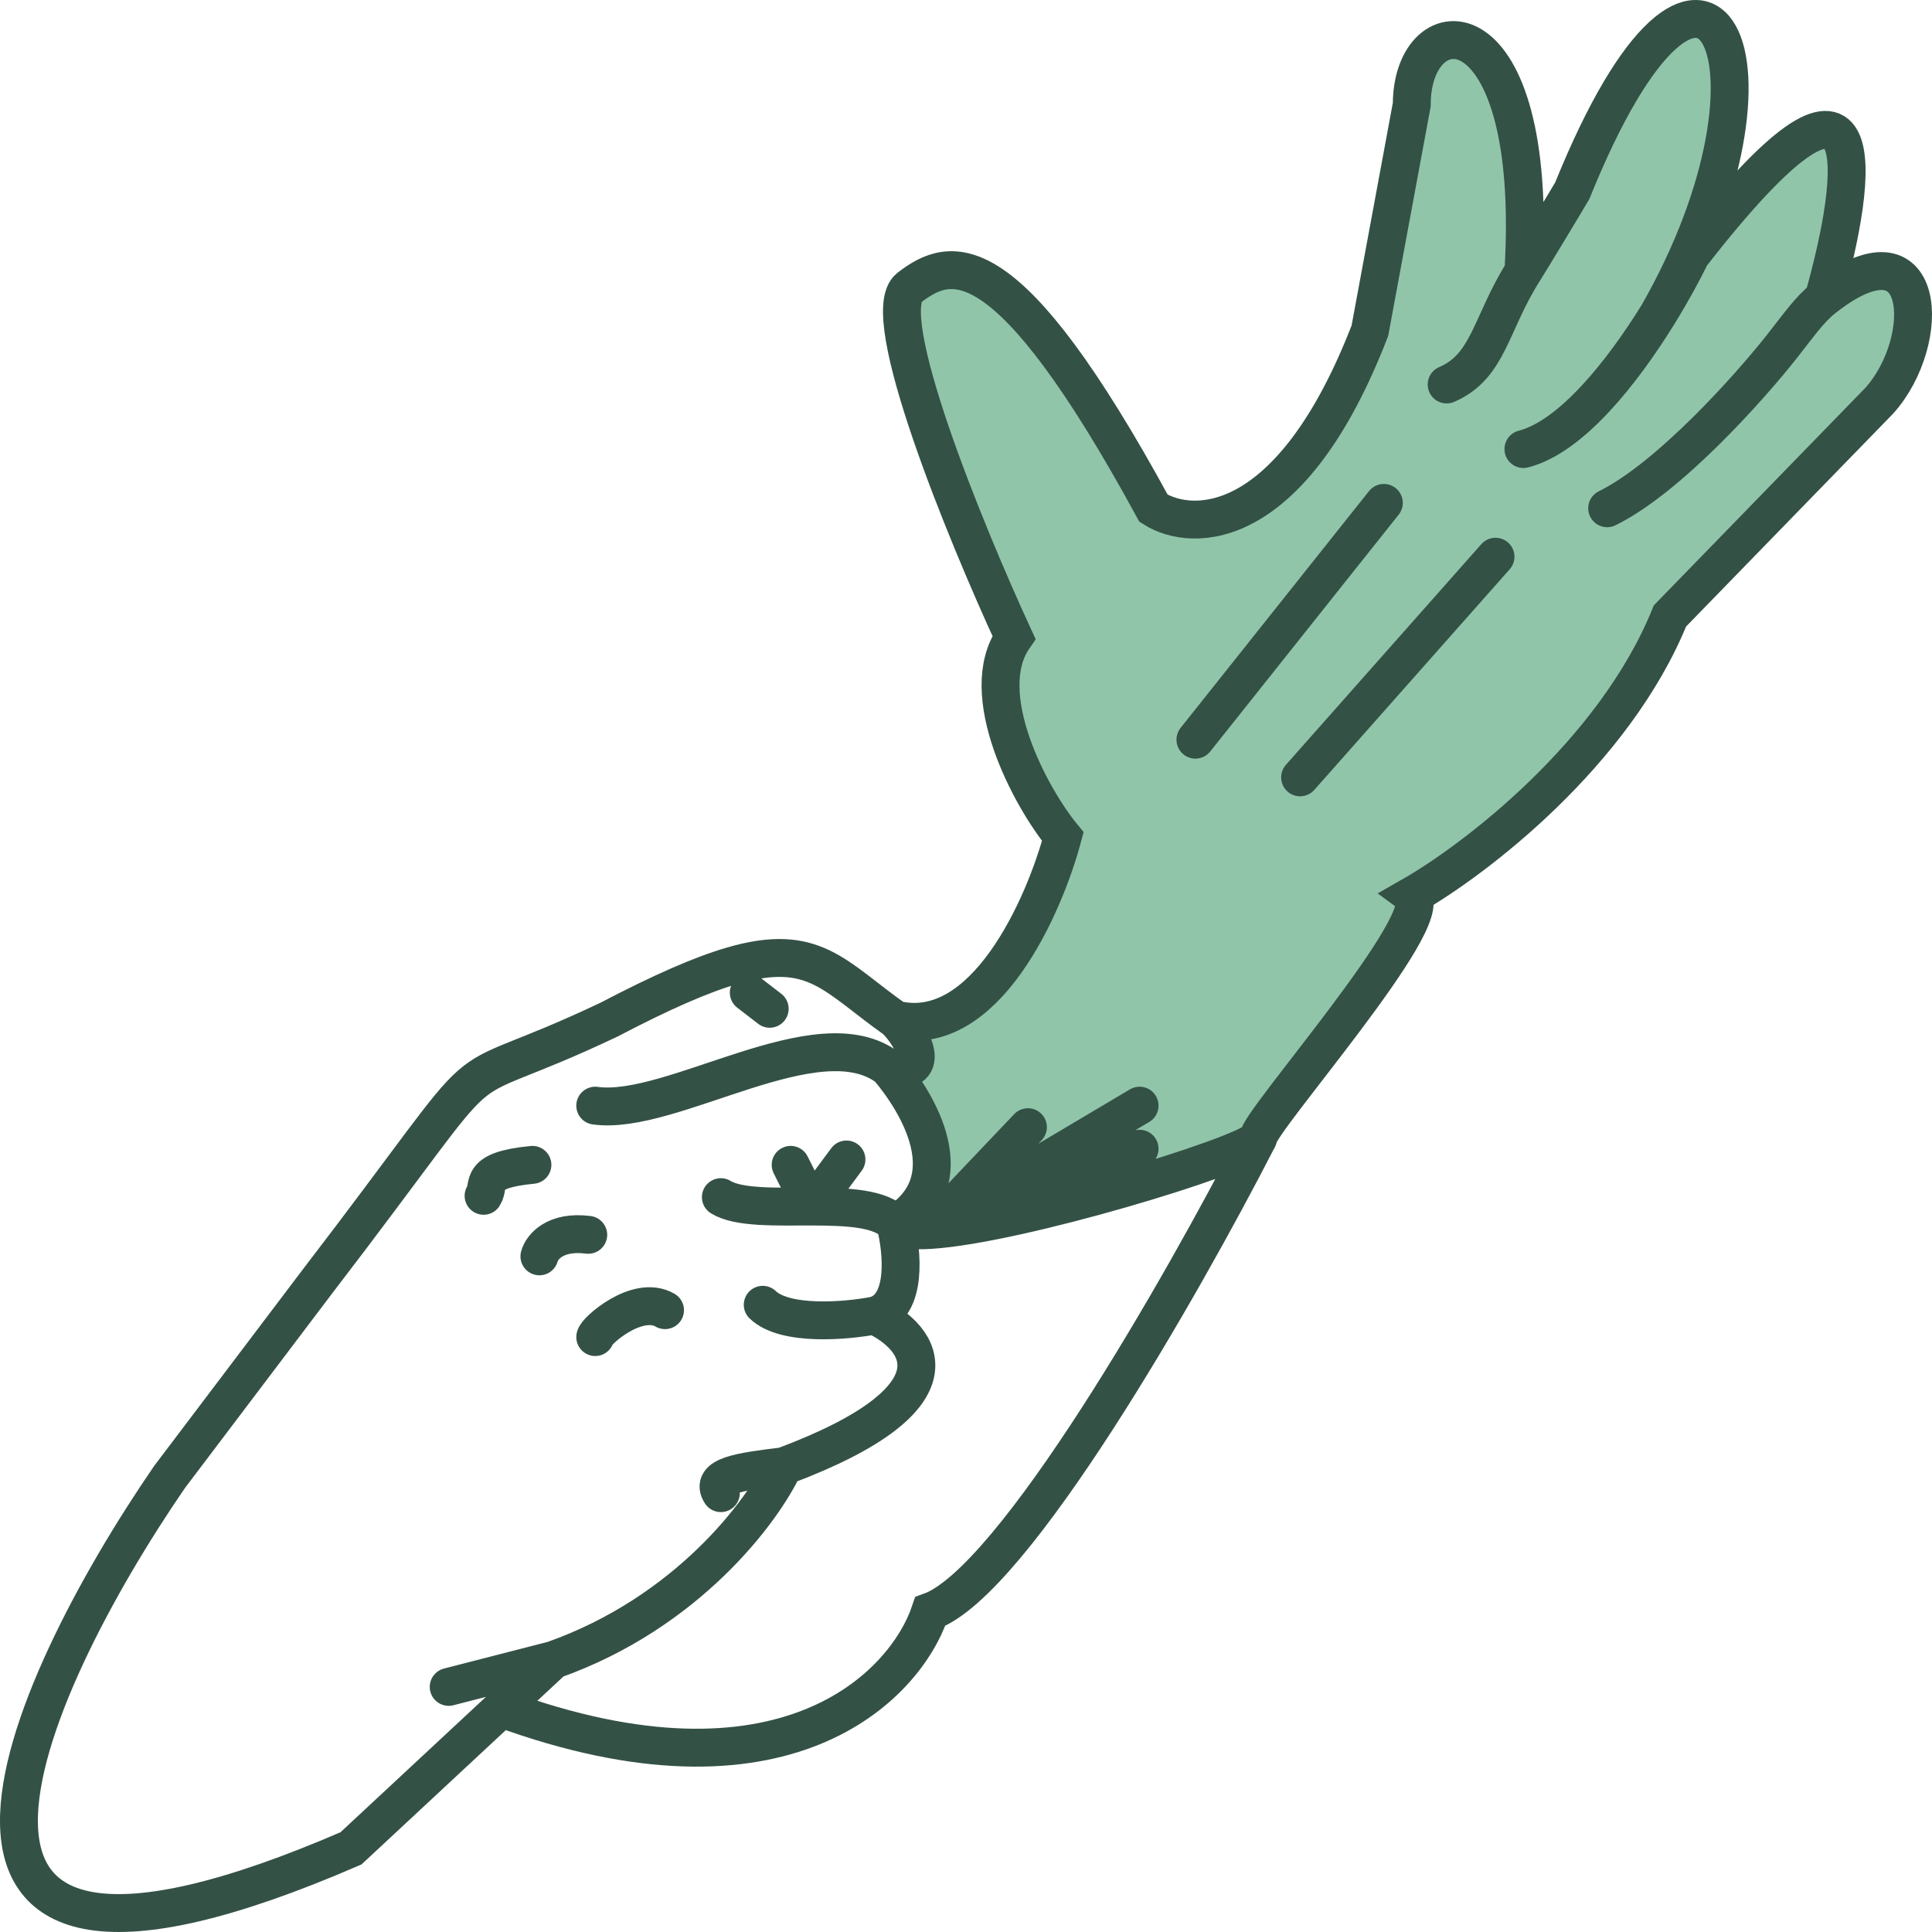
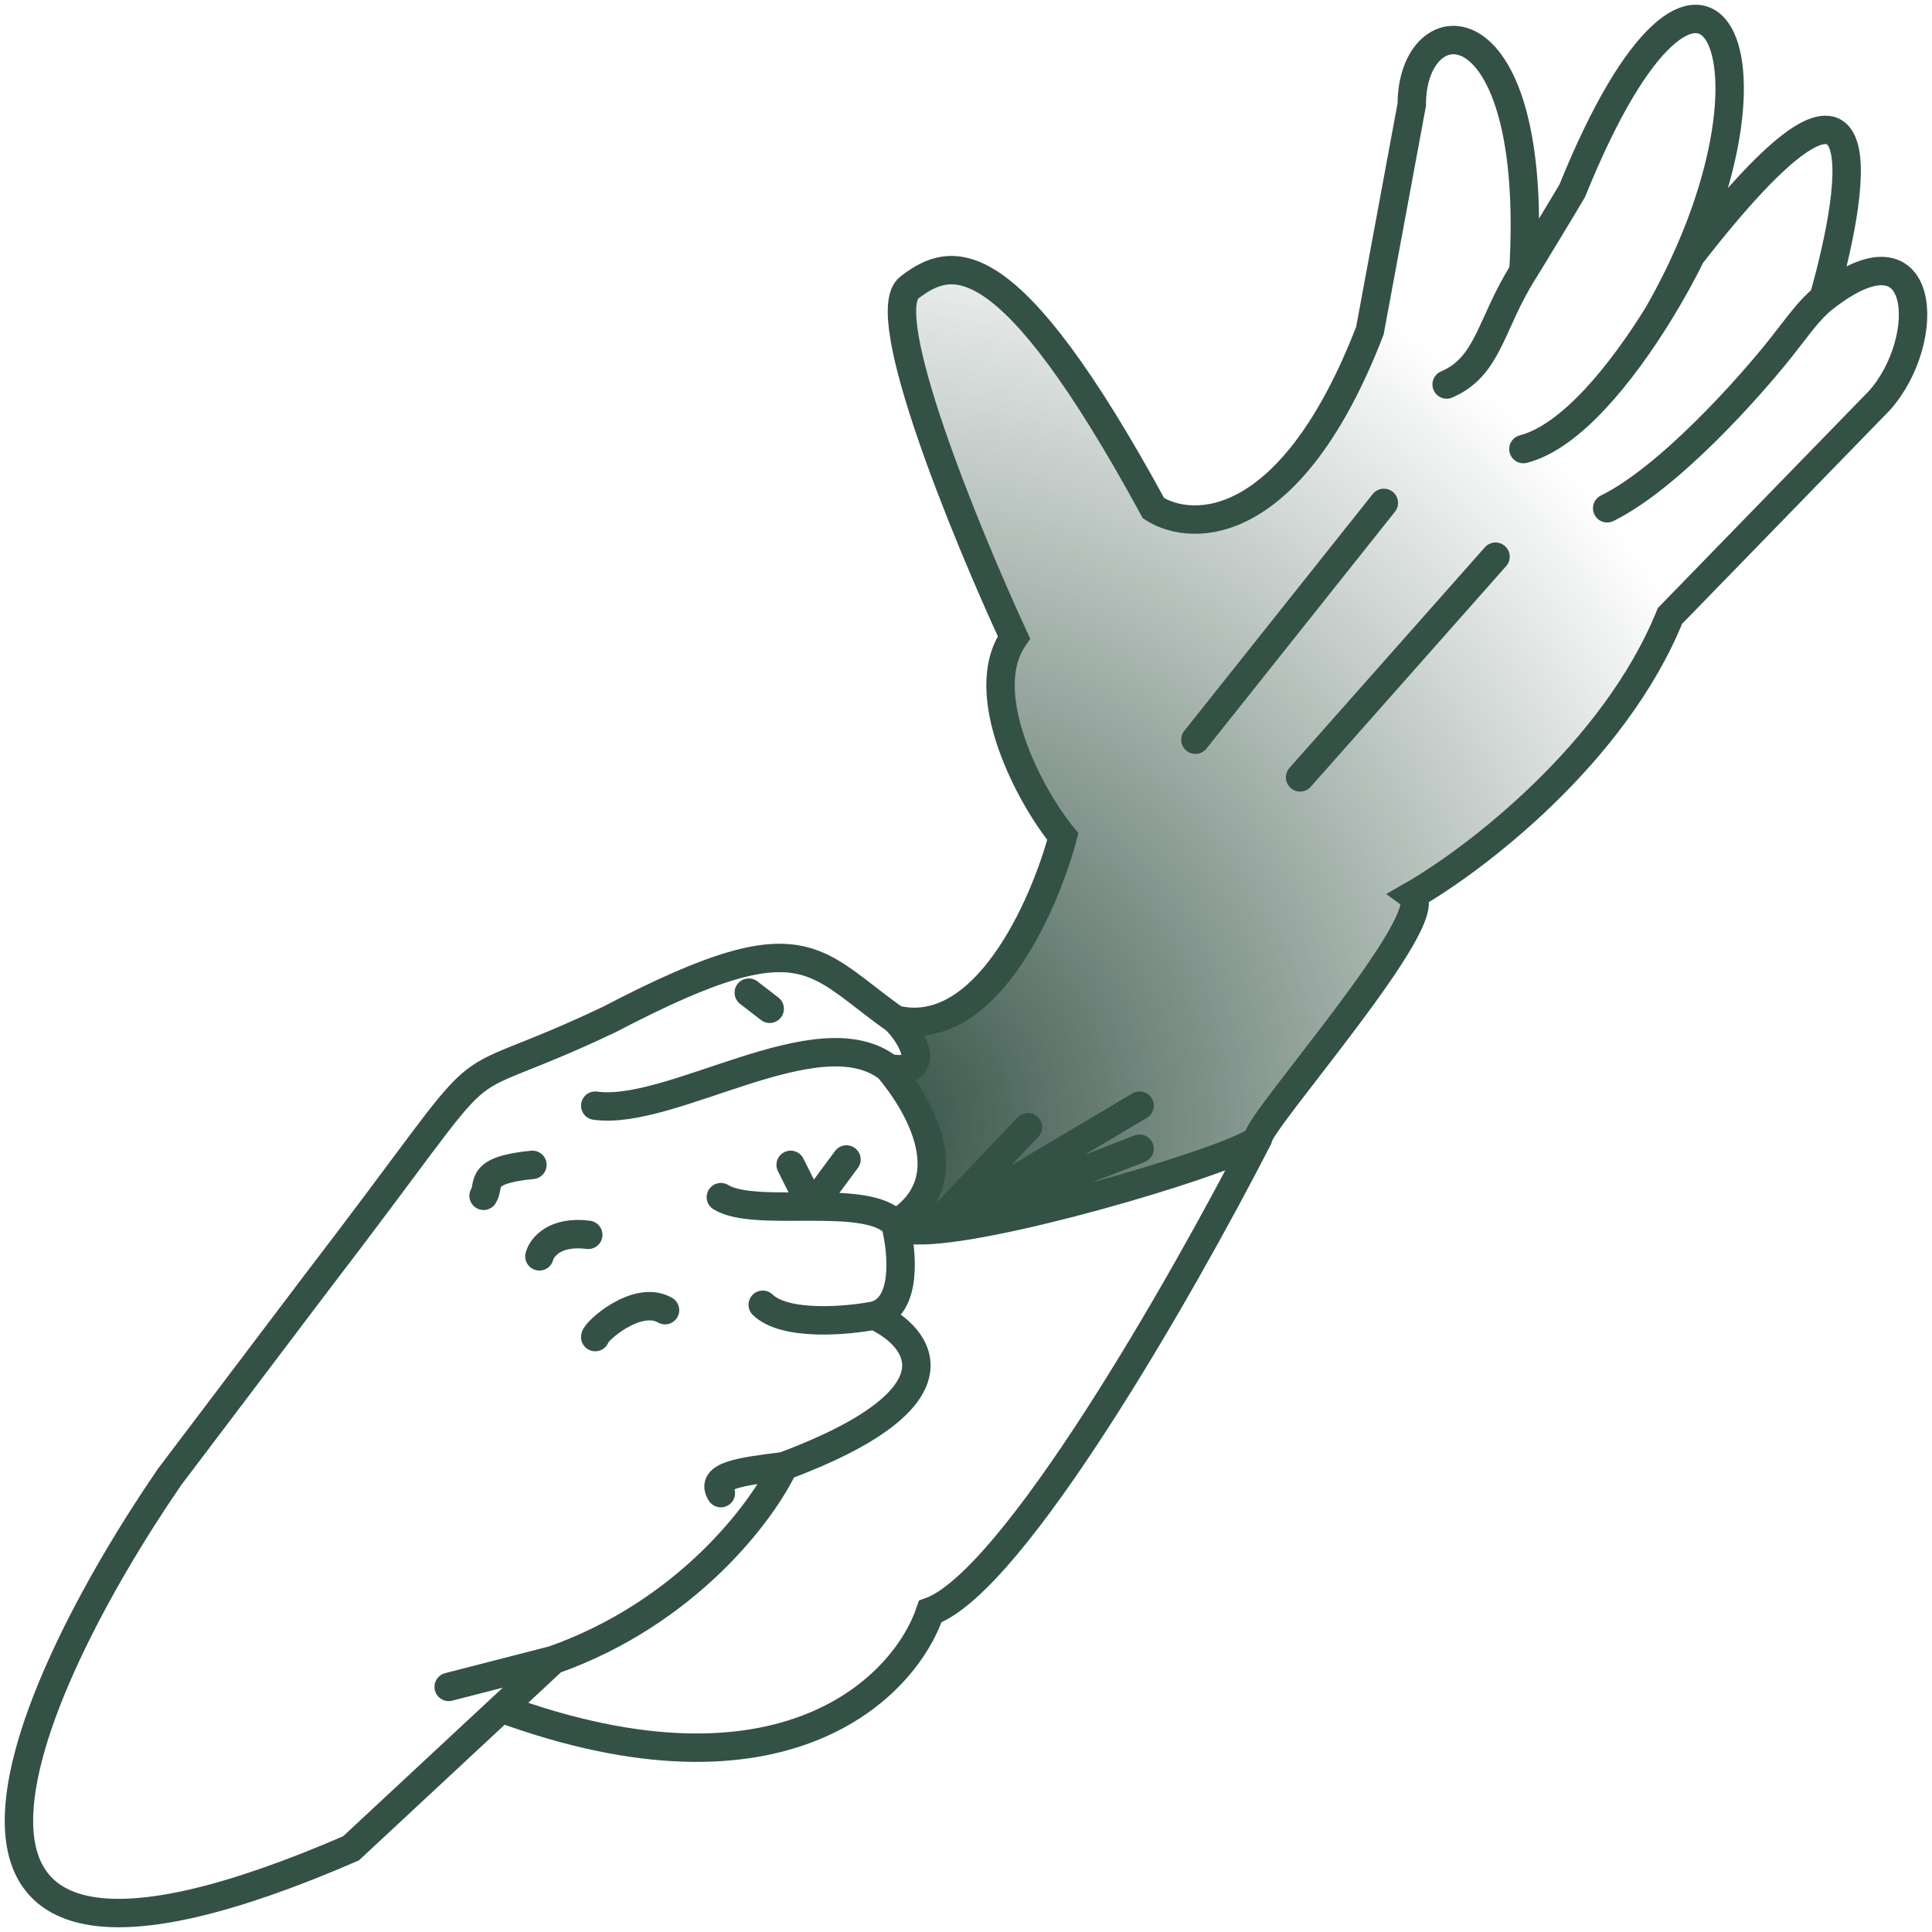
<svg xmlns="http://www.w3.org/2000/svg" width="204" height="204" viewBox="0 0 204 204" fill="none">
-   <path d="M107.065 67.307C102.938 73.217 108.784 84.165 112.223 88.333C110.258 95.72 103.97 109.927 94.538 107.654C96.503 109.548 98.517 113.678 93.801 112.768C96.994 116.557 101.907 124.702 94.538 129.248C94.911 129.824 96.252 129.995 98.222 129.872C107.587 129.29 131.176 122.089 132.771 120.322L132.856 120.156C132.856 118.451 152.015 96.857 149.068 94.584C155.7 90.795 170.438 79.582 176.333 65.034L198.44 42.303C204.116 35.98 203.598 22.794 192.545 31.506C196.229 18.436 198.44 1.387 178.544 26.96C177.718 28.658 176.521 30.869 175.071 33.211C190.334 6.502 180.017 -14.524 166.016 20.14C165.544 20.961 161.525 27.61 160.858 28.664C162.581 -0.317 149.068 0.251 149.068 11.048L144.647 34.915C136.393 56.282 125.979 56.32 121.803 53.668C106.328 25.255 100.433 26.96 96.011 30.369C92.474 33.097 101.907 56.131 107.065 67.307Z" fill="#90C5AA" />
-   <path d="M94.538 107.654C103.97 109.927 110.258 95.72 112.223 88.333C108.784 84.165 102.938 73.217 107.065 67.307C101.907 56.131 92.474 33.097 96.011 30.369C100.433 26.96 106.328 25.255 121.803 53.668C125.979 56.32 136.393 56.282 144.647 34.915L149.068 11.048C149.068 0.251 162.581 -0.317 160.858 28.664M94.538 107.654C96.503 109.548 98.517 113.678 93.801 112.768M94.538 107.654C88.103 103.105 85.961 99.459 77.32 101.971C74.087 102.911 69.944 104.714 64.325 107.654C45.166 116.746 54.745 107.654 33.376 135.499L17.901 155.957C2.426 178.498 -15.407 217.899 37.06 195.168L52.935 180.393M93.801 112.768C86.432 107.086 70.957 117.883 62.851 116.746M93.801 112.768C96.994 116.557 101.907 124.702 94.538 129.248M94.538 129.248C93.076 127.557 89.439 127.404 85.695 127.401M94.538 129.248C95.275 132.09 95.864 138 92.327 138.909M94.538 129.248C94.911 129.824 96.252 129.995 98.222 129.872M132.856 120.156C132.856 118.451 152.015 96.857 149.068 94.584C155.7 90.795 170.438 79.582 176.333 65.034L198.44 42.303C204.116 35.98 203.598 22.794 192.545 31.506M132.856 120.156C132.828 120.211 132.8 120.266 132.771 120.322M132.856 120.156C132.856 120.204 132.827 120.26 132.771 120.322M132.856 120.156L132.771 120.322M169.701 53.668C176.185 50.486 184.684 40.977 188.123 36.62C189.934 34.326 191.082 32.658 192.545 31.506M192.545 31.506C196.229 18.436 198.44 1.387 178.544 26.96C177.718 28.658 176.521 30.869 175.071 33.211M160.858 47.417C165.95 46.108 171.347 39.226 175.071 33.211M175.071 33.211C190.334 6.502 180.017 -14.524 166.016 20.14C165.544 20.961 161.525 27.61 160.858 28.664M152.752 40.598C157.207 38.69 157.366 34.182 160.858 28.664M76.115 126.407C77.973 127.553 81.889 127.399 85.695 127.401M85.695 127.401L89.379 122.429M85.695 127.401L83.484 122.997M92.327 138.909C89.379 139.477 82.895 140.045 80.537 137.772M92.327 138.909C97.24 141.182 102.201 147.547 82.748 154.821M82.748 154.821C80.537 159.556 72.578 170.277 58.43 175.278M82.748 154.821C78.081 155.389 74.936 155.843 76.115 157.662M58.43 175.278L47.377 178.12M58.43 175.278L52.935 180.393M62.851 141.182C62.851 140.614 67.273 136.636 70.22 138.341M56.956 132.658C57.202 131.711 58.577 129.93 62.114 130.385M51.061 126.265C51.798 125.128 50.324 123.566 56.219 122.997M79.063 104.813L81.274 106.518M98.222 129.872L120.329 116.746M98.222 129.872L120.329 121.293M98.222 129.872L108.539 119.019M98.222 129.872C107.587 129.29 131.176 122.089 132.771 120.322M146.12 53.1L126.224 78.104M157.911 58.783L137.278 82.082M52.935 180.393C82.731 191.304 95.541 178.12 98.222 170.164C107.033 166.993 124.867 135.725 132.771 120.322" stroke="#345146" stroke-width="4" stroke-linecap="round" />
+   <path d="M107.065 67.307C102.938 73.217 108.784 84.165 112.223 88.333C110.258 95.72 103.97 109.927 94.538 107.654C96.503 109.548 98.517 113.678 93.801 112.768C96.994 116.557 101.907 124.702 94.538 129.248C94.911 129.824 96.252 129.995 98.222 129.872C107.587 129.29 131.176 122.089 132.771 120.322L132.856 120.156C132.856 118.451 152.015 96.857 149.068 94.584C155.7 90.795 170.438 79.582 176.333 65.034L198.44 42.303C204.116 35.98 203.598 22.794 192.545 31.506C196.229 18.436 198.44 1.387 178.544 26.96C177.718 28.658 176.521 30.869 175.071 33.211C190.334 6.502 180.017 -14.524 166.016 20.14C165.544 20.961 161.525 27.61 160.858 28.664C162.581 -0.317 149.068 0.251 149.068 11.048L144.647 34.915C136.393 56.282 125.979 56.32 121.803 53.668C106.328 25.255 100.433 26.96 96.011 30.369C92.474 33.097 101.907 56.131 107.065 67.307Z" fill="url(#paint0_radial_121_19)" />
+   <path d="M94.538 107.654C103.97 109.927 110.258 95.72 112.223 88.333C108.784 84.165 102.938 73.217 107.065 67.307C101.907 56.131 92.474 33.097 96.011 30.369C100.433 26.96 106.328 25.255 121.803 53.668C125.979 56.32 136.393 56.282 144.647 34.915L149.068 11.048C149.068 0.251 162.581 -0.317 160.858 28.664M94.538 107.654C96.503 109.548 98.517 113.678 93.801 112.768M94.538 107.654C88.103 103.105 85.961 99.459 77.32 101.971C74.087 102.911 69.944 104.714 64.325 107.654C45.166 116.746 54.745 107.654 33.376 135.499L17.901 155.957C2.426 178.498 -15.407 217.899 37.06 195.168L52.935 180.393M93.801 112.768C86.432 107.086 70.957 117.883 62.851 116.746M93.801 112.768C96.994 116.557 101.907 124.702 94.538 129.248M94.538 129.248C93.076 127.557 89.439 127.404 85.695 127.401M94.538 129.248C95.275 132.09 95.864 138 92.327 138.909M94.538 129.248C94.911 129.824 96.252 129.995 98.222 129.872M132.856 120.156C132.856 118.451 152.015 96.857 149.068 94.584C155.7 90.795 170.438 79.582 176.333 65.034L198.44 42.303C204.116 35.98 203.598 22.794 192.545 31.506M132.856 120.156C132.828 120.211 132.8 120.266 132.771 120.322M132.856 120.156C132.856 120.204 132.827 120.26 132.771 120.322M132.856 120.156L132.771 120.322M169.701 53.668C176.185 50.486 184.684 40.977 188.123 36.62C189.934 34.326 191.082 32.658 192.545 31.506M192.545 31.506C196.229 18.436 198.44 1.387 178.544 26.96C177.718 28.658 176.521 30.869 175.071 33.211M160.858 47.417C165.95 46.108 171.347 39.226 175.071 33.211M175.071 33.211C190.334 6.502 180.017 -14.524 166.016 20.14C165.544 20.961 161.525 27.61 160.858 28.664M152.752 40.598C157.207 38.69 157.366 34.182 160.858 28.664M76.115 126.407C77.973 127.553 81.889 127.399 85.695 127.401M85.695 127.401L89.379 122.429M85.695 127.401L83.484 122.997M92.327 138.909C89.379 139.477 82.895 140.045 80.537 137.772M92.327 138.909C97.24 141.182 102.201 147.547 82.748 154.821M82.748 154.821C80.537 159.556 72.578 170.277 58.43 175.278M82.748 154.821C78.081 155.389 74.936 155.843 76.115 157.662M58.43 175.278L47.377 178.12M58.43 175.278L52.935 180.393M62.851 141.182C62.851 140.614 67.273 136.636 70.22 138.341M56.956 132.658C57.202 131.711 58.577 129.93 62.114 130.385M51.061 126.265C51.798 125.128 50.324 123.566 56.219 122.997M79.063 104.813L81.274 106.518M98.222 129.872L120.329 116.746M98.222 129.872L120.329 121.293M98.222 129.872L108.539 119.019M98.222 129.872C107.587 129.29 131.176 122.089 132.771 120.322M146.12 53.1L126.224 78.104M157.911 58.783L137.278 82.082M52.935 180.393C82.731 191.303 95.541 178.12 98.222 170.164C107.033 166.993 124.867 135.725 132.771 120.322" stroke="#345146" stroke-width="3" stroke-linecap="round" />
+   <defs>
+     <radialGradient id="paint0_radial_121_19" cx="0" cy="0" r="1" gradientUnits="userSpaceOnUse" gradientTransform="translate(92.5 119.5) rotate(-47.0184) scale(160.613)">
+       <stop stop-color="#345146" />
+       <stop offset="0.63" stop-color="#3B594A" stop-opacity="0" />
+     </radialGradient>
+   </defs>
</svg>
